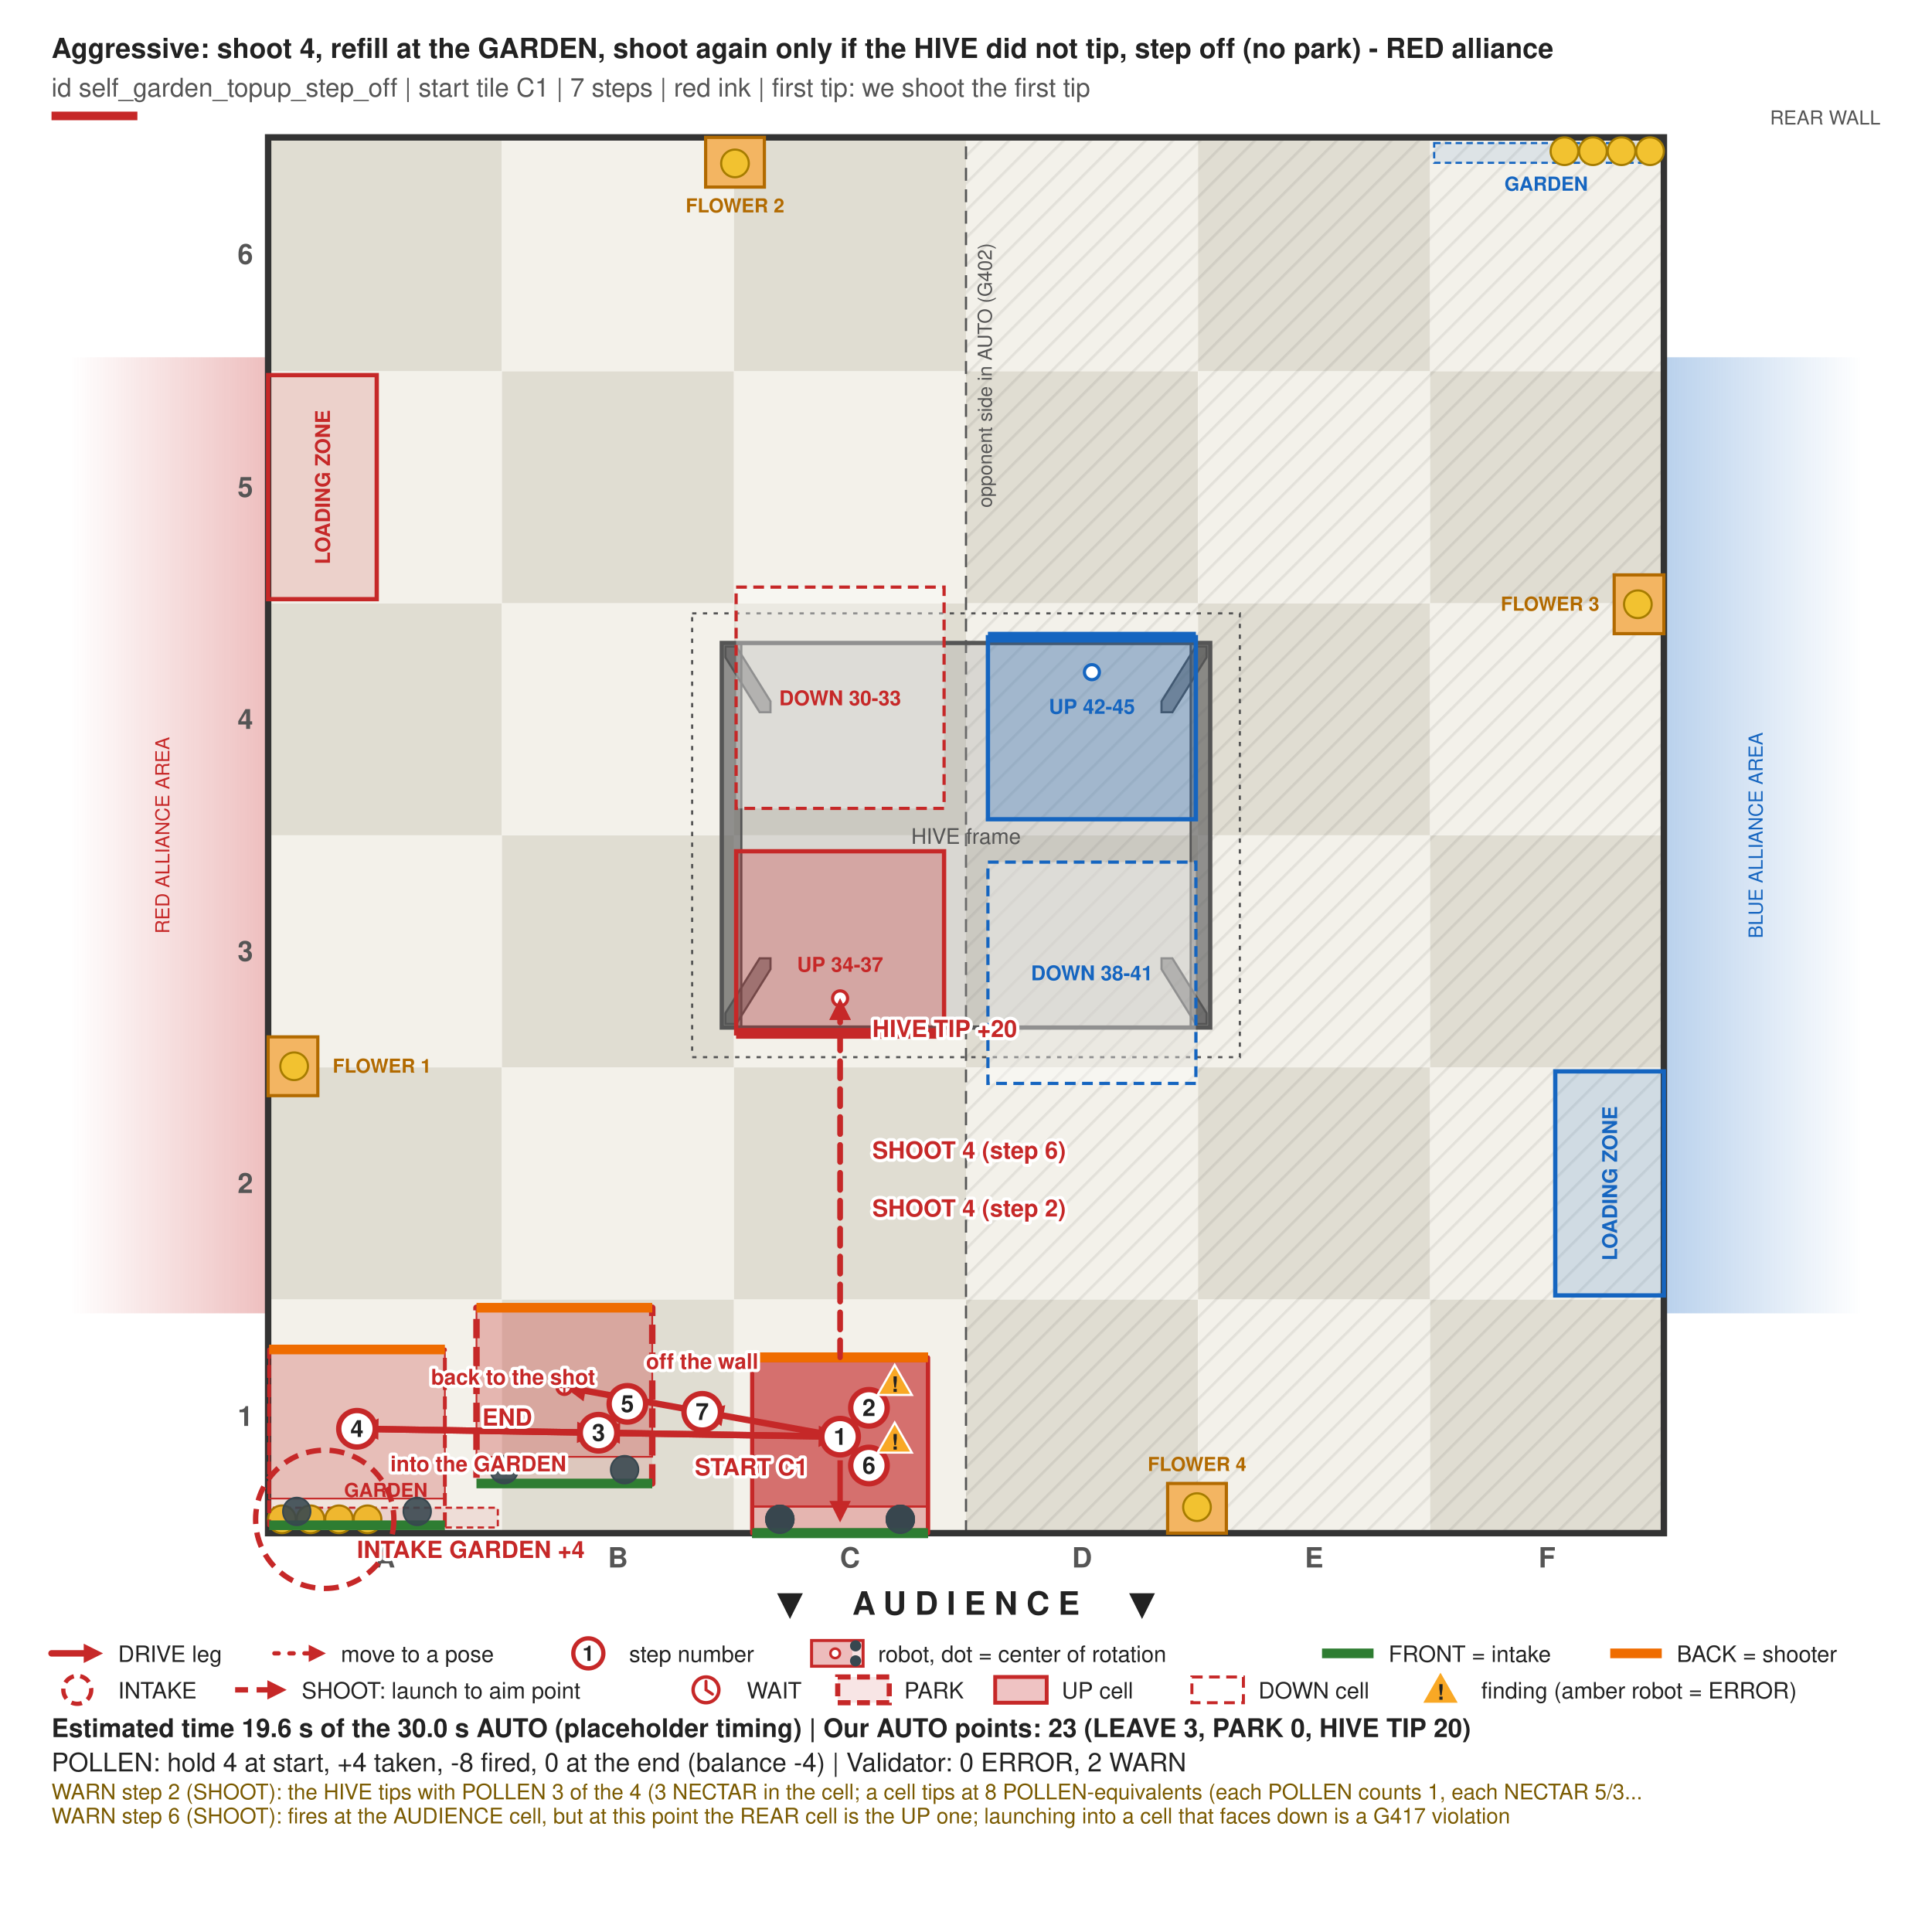
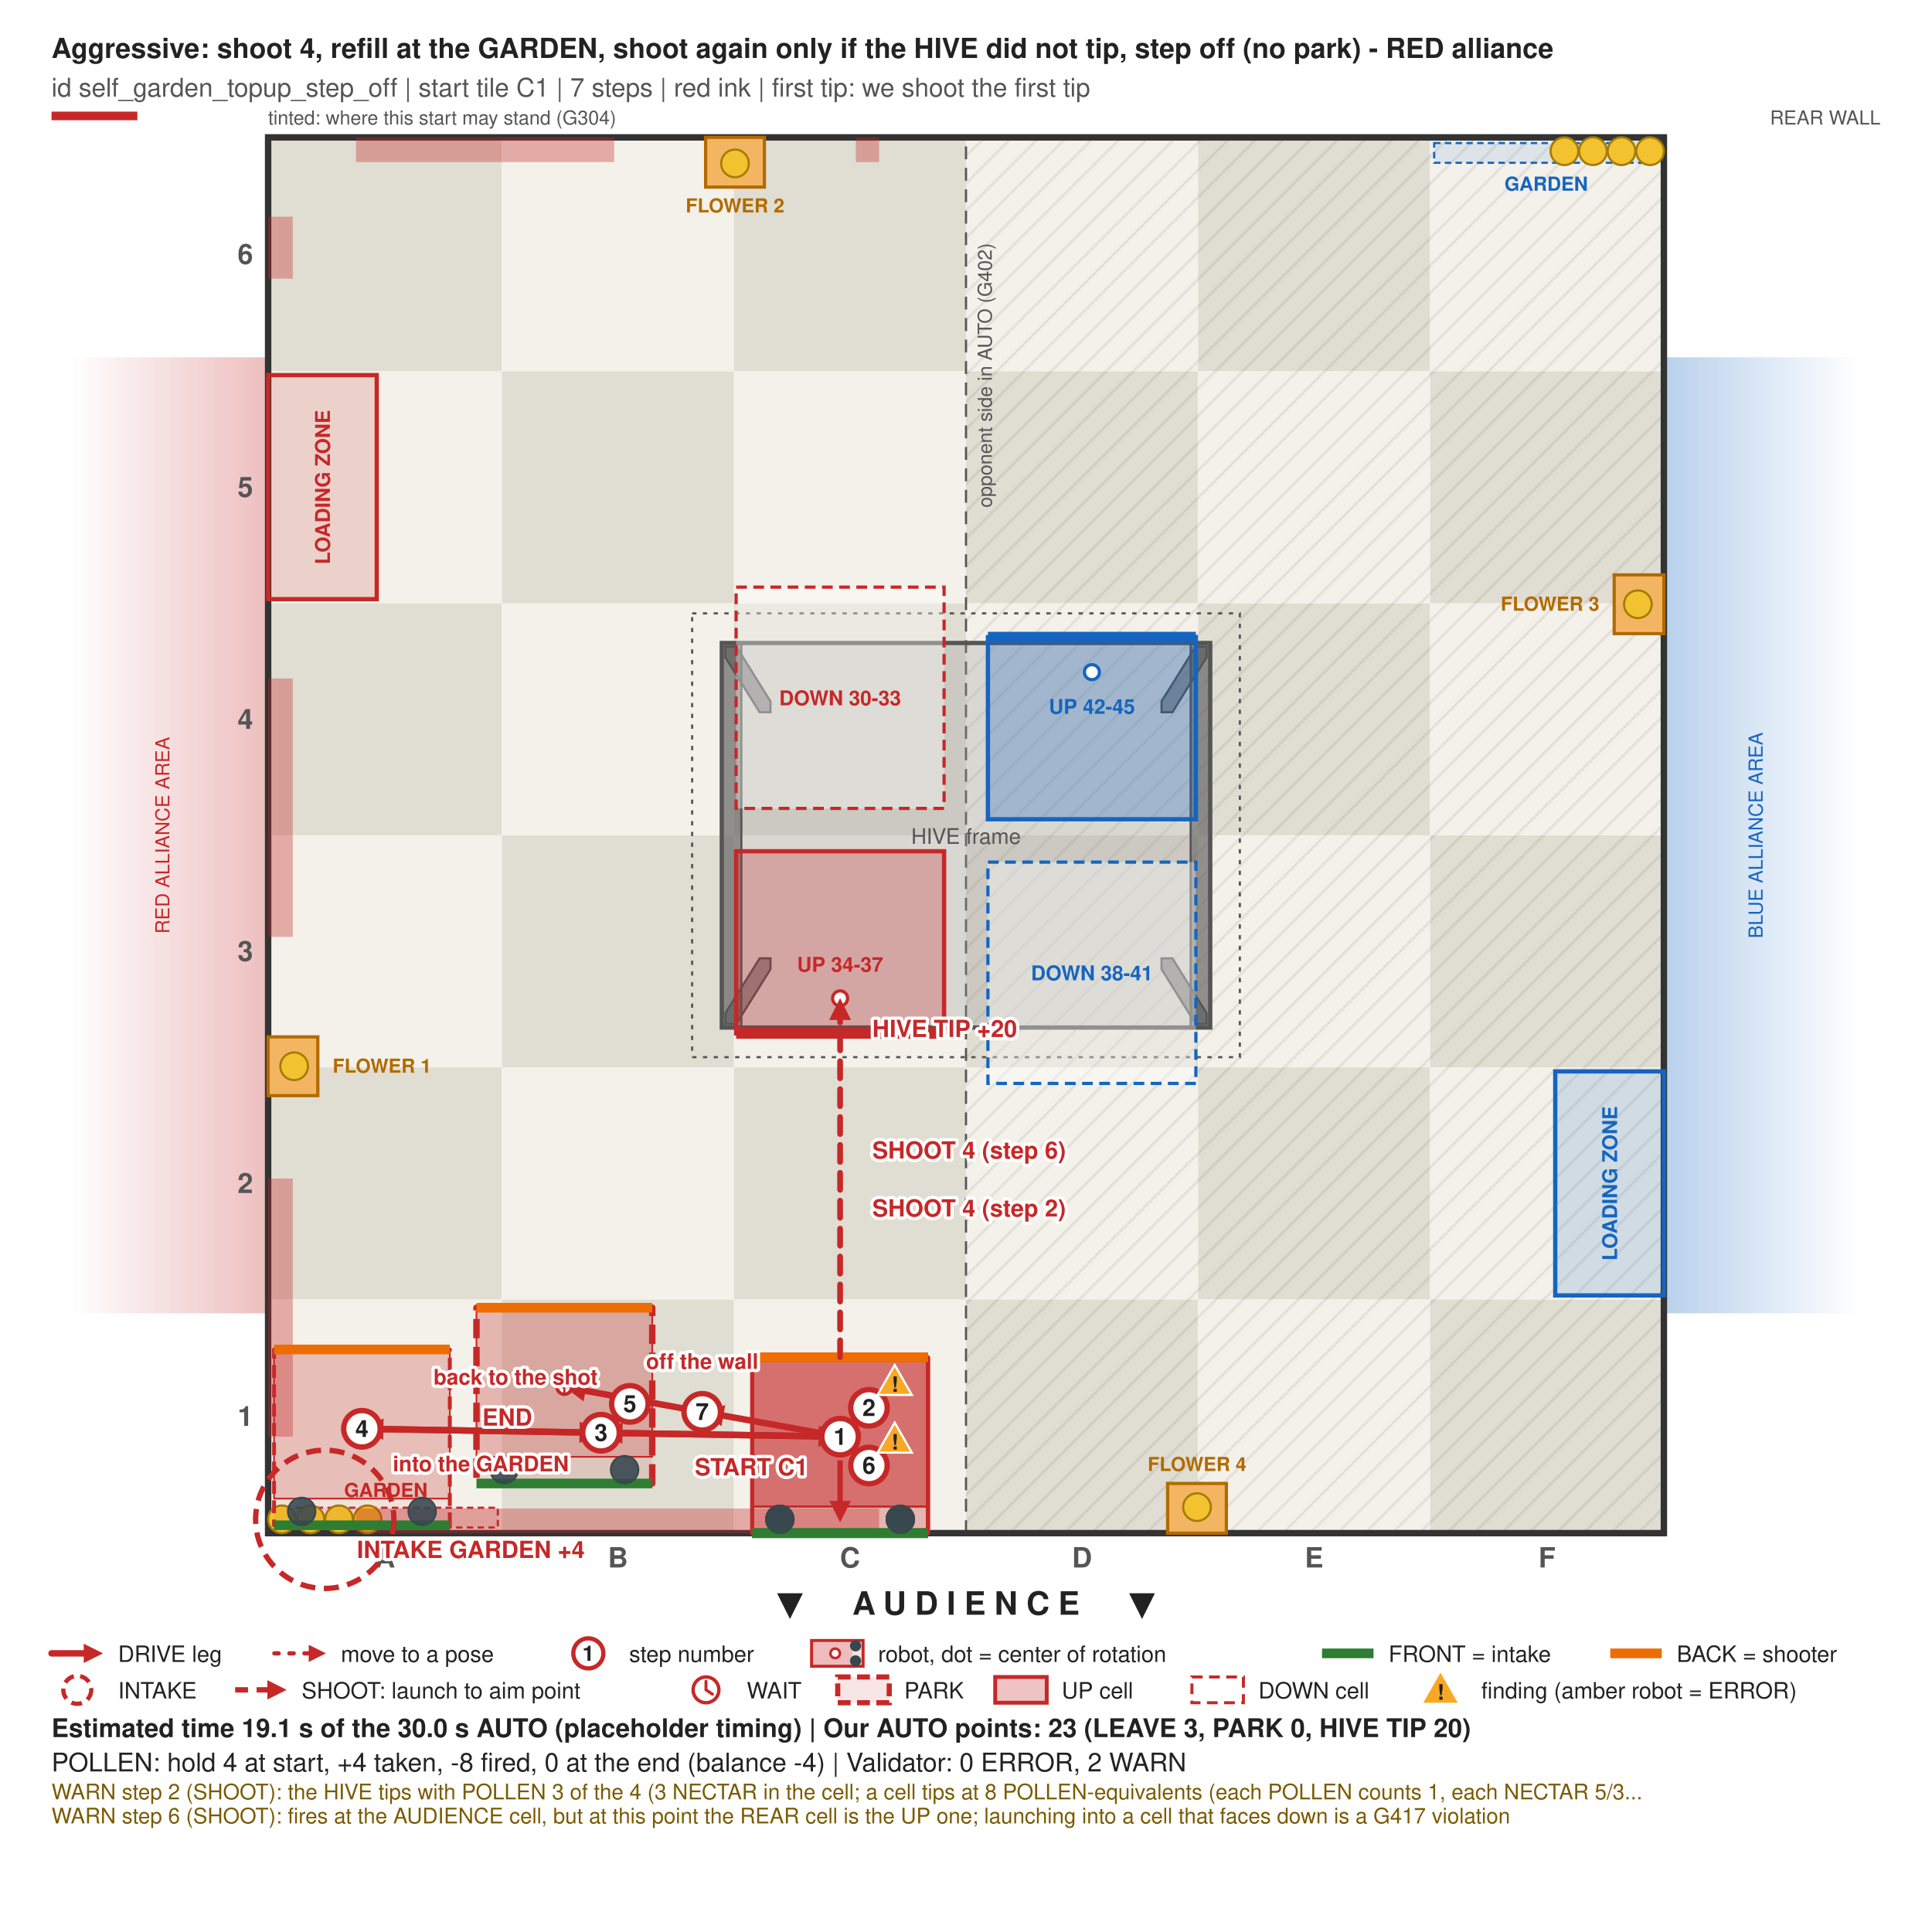
<svg xmlns="http://www.w3.org/2000/svg" viewBox="0 0 900 900" width="900" height="900" role="img" aria-labelledby="svg-title svg-desc" font-family="Helvetica, Arial, sans-serif">
  <defs>
    <linearGradient id="area-red" x1="1" y1="0" x2="0" y2="0">
      <stop offset="0" stop-color="#c62828" stop-opacity="0.30" />
      <stop offset="1" stop-color="#c62828" stop-opacity="0" />
    </linearGradient>
    <linearGradient id="area-blue" x1="0" y1="0" x2="1" y2="0">
      <stop offset="0" stop-color="#1565c0" stop-opacity="0.30" />
      <stop offset="1" stop-color="#1565c0" stop-opacity="0" />
    </linearGradient>
    <pattern id="opponent-hatch" width="9" height="9" patternUnits="userSpaceOnUse" patternTransform="rotate(45)">
      <line x1="0" y1="0" x2="0" y2="9" stroke="#000000" stroke-opacity="0.07" stroke-width="2.5" />
    </pattern>
  </defs>
  <rect id="background" x="0" y="0" width="900" height="900" fill="#ffffff" />
  <text id="title" x="24" y="27" font-size="12.89" font-weight="bold" fill="#222222">Aggressive: shoot 4, refill at the GARDEN, shoot again only if the HIVE did not tip, step off (no park) - RED alliance</text>
  <text id="subtitle" x="24" y="45" font-size="12" fill="#555555">id self_garden_topup_step_off  |  start tile C1  |  7 steps  |  red ink  |  first tip: we shoot the first tip</text>
  <rect x="24" y="52" width="40" height="4" fill="#c62828" />
  <g id="field">
    <rect class="alliance-area" data-alliance="RED" x="32.9" y="166.43" width="92" height="445.37" fill="url(#area-red)" />
    <rect class="alliance-area" data-alliance="BLUE" x="775.1" y="166.43" width="92" height="445.37" fill="url(#area-blue)" />
    <text x="78.9" y="389.12" font-size="9" fill="#c62828" text-anchor="middle" transform="rotate(-90 78.9 389.12)">RED ALLIANCE AREA</text>
    <text x="821.1" y="389.12" font-size="9" fill="#1565c0" text-anchor="middle" transform="rotate(-90 821.1 389.12)">BLUE ALLIANCE AREA</text>
    <rect class="tile" data-tile="A1" x="124.9" y="605.3" width="108.9" height="108.9" fill="#f3f1ea" />
    <rect class="tile" data-tile="A2" x="124.9" y="497.2" width="108.9" height="108.1" fill="#e0ddd2" />
    <rect class="tile" data-tile="A3" x="124.9" y="389.1" width="108.9" height="108.1" fill="#f3f1ea" />
    <rect class="tile" data-tile="A4" x="124.9" y="281" width="108.9" height="108.1" fill="#e0ddd2" />
    <rect class="tile" data-tile="A5" x="124.9" y="172.9" width="108.9" height="108.1" fill="#f3f1ea" />
    <rect class="tile" data-tile="A6" x="124.9" y="64" width="108.9" height="108.9" fill="#e0ddd2" />
    <rect class="tile" data-tile="B1" x="233.8" y="605.3" width="108.1" height="108.9" fill="#e0ddd2" />
    <rect class="tile" data-tile="B2" x="233.8" y="497.2" width="108.1" height="108.1" fill="#f3f1ea" />
    <rect class="tile" data-tile="B3" x="233.8" y="389.1" width="108.1" height="108.1" fill="#e0ddd2" />
    <rect class="tile" data-tile="B4" x="233.8" y="281" width="108.1" height="108.1" fill="#f3f1ea" />
    <rect class="tile" data-tile="B5" x="233.8" y="172.9" width="108.1" height="108.1" fill="#e0ddd2" />
    <rect class="tile" data-tile="B6" x="233.8" y="64" width="108.1" height="108.9" fill="#f3f1ea" />
    <rect class="tile" data-tile="C1" x="341.9" y="605.3" width="108.1" height="108.9" fill="#f3f1ea" />
    <rect class="tile" data-tile="C2" x="341.9" y="497.2" width="108.1" height="108.1" fill="#e0ddd2" />
    <rect class="tile" data-tile="C3" x="341.9" y="389.1" width="108.1" height="108.1" fill="#f3f1ea" />
    <rect class="tile" data-tile="C4" x="341.9" y="281" width="108.1" height="108.1" fill="#e0ddd2" />
    <rect class="tile" data-tile="C5" x="341.9" y="172.9" width="108.1" height="108.1" fill="#f3f1ea" />
    <rect class="tile" data-tile="C6" x="341.9" y="64" width="108.1" height="108.9" fill="#e0ddd2" />
    <rect class="tile" data-tile="D1" x="450" y="605.3" width="108.1" height="108.9" fill="#e0ddd2" />
    <rect class="tile" data-tile="D2" x="450" y="497.2" width="108.1" height="108.1" fill="#f3f1ea" />
    <rect class="tile" data-tile="D3" x="450" y="389.1" width="108.1" height="108.1" fill="#e0ddd2" />
    <rect class="tile" data-tile="D4" x="450" y="281" width="108.1" height="108.1" fill="#f3f1ea" />
    <rect class="tile" data-tile="D5" x="450" y="172.9" width="108.1" height="108.1" fill="#e0ddd2" />
    <rect class="tile" data-tile="D6" x="450" y="64" width="108.1" height="108.9" fill="#f3f1ea" />
    <rect class="tile" data-tile="E1" x="558.1" y="605.3" width="108.1" height="108.9" fill="#f3f1ea" />
    <rect class="tile" data-tile="E2" x="558.1" y="497.2" width="108.1" height="108.1" fill="#e0ddd2" />
    <rect class="tile" data-tile="E3" x="558.1" y="389.1" width="108.1" height="108.1" fill="#f3f1ea" />
    <rect class="tile" data-tile="E4" x="558.1" y="281" width="108.1" height="108.1" fill="#e0ddd2" />
    <rect class="tile" data-tile="E5" x="558.1" y="172.9" width="108.1" height="108.1" fill="#f3f1ea" />
    <rect class="tile" data-tile="E6" x="558.1" y="64" width="108.1" height="108.9" fill="#e0ddd2" />
    <rect class="tile" data-tile="F1" x="666.2" y="605.3" width="108.9" height="108.9" fill="#e0ddd2" />
    <rect class="tile" data-tile="F2" x="666.2" y="497.2" width="108.9" height="108.1" fill="#f3f1ea" />
    <rect class="tile" data-tile="F3" x="666.2" y="389.1" width="108.9" height="108.1" fill="#e0ddd2" />
    <rect class="tile" data-tile="F4" x="666.2" y="281" width="108.9" height="108.1" fill="#f3f1ea" />
    <rect class="tile" data-tile="F5" x="666.2" y="172.9" width="108.9" height="108.1" fill="#e0ddd2" />
    <rect class="tile" data-tile="F6" x="666.2" y="64" width="108.9" height="108.9" fill="#f3f1ea" />
    <rect id="opponent-side" x="450" y="64" width="325.1" height="650.2" fill="url(#opponent-hatch)" />
    <line id="side-line" x1="450" y1="714.2" x2="450" y2="64" stroke="#555555" stroke-width="1" stroke-dasharray="6 4" />
    <text id="opponent-label" x="462" y="174.86" font-size="9" fill="#555555" text-anchor="middle" transform="rotate(-90 462 174.86)">opponent side in AUTO (G402)</text>
    <text class="tile-label" x="179.35" y="730.2" font-size="13" font-weight="bold" text-anchor="middle" fill="#555555">A</text>
    <text class="tile-label" x="287.85" y="730.2" font-size="13" font-weight="bold" text-anchor="middle" fill="#555555">B</text>
    <text class="tile-label" x="395.95" y="730.2" font-size="13" font-weight="bold" text-anchor="middle" fill="#555555">C</text>
    <text class="tile-label" x="504.05" y="730.2" font-size="13" font-weight="bold" text-anchor="middle" fill="#555555">D</text>
    <text class="tile-label" x="612.15" y="730.2" font-size="13" font-weight="bold" text-anchor="middle" fill="#555555">E</text>
    <text class="tile-label" x="720.65" y="730.2" font-size="13" font-weight="bold" text-anchor="middle" fill="#555555">F</text>
    <text class="tile-label" x="117.9" y="664.25" font-size="13" font-weight="bold" text-anchor="end" fill="#555555">1</text>
    <text class="tile-label" x="117.9" y="555.75" font-size="13" font-weight="bold" text-anchor="end" fill="#555555">2</text>
    <text class="tile-label" x="117.9" y="447.65" font-size="13" font-weight="bold" text-anchor="end" fill="#555555">3</text>
    <text class="tile-label" x="117.9" y="339.55" font-size="13" font-weight="bold" text-anchor="end" fill="#555555">4</text>
    <text class="tile-label" x="117.9" y="231.45" font-size="13" font-weight="bold" text-anchor="end" fill="#555555">5</text>
    <text class="tile-label" x="117.9" y="122.95" font-size="13" font-weight="bold" text-anchor="end" fill="#555555">6</text>
    <rect id="field-border" x="124.9" y="64" width="650.2" height="650.2" fill="none" stroke="#333333" stroke-width="3" />
  </g>
  <g id="structures">
    <rect id="hive-frame" x="336.23" y="299.53" width="227.54" height="179.14" fill="#9a9a9a" fill-opacity="0.30" stroke="#555555" stroke-width="2" />
    <rect id="hive-keepout" x="322.43" y="285.73" width="255.14" height="206.74" fill="none" stroke="#555555" stroke-width="1" stroke-dasharray="2 3" />
    <g id="hive-solid">
      <polygon class="hive-foot" points="336.23,478.67 345.35,478.67 345.35,299.53 336.23,299.53" fill="#555555" fill-opacity="0.55" stroke="#555555" stroke-width="1" />
      <polygon class="hive-foot" points="554.65,478.67 563.77,478.67 563.77,299.53 554.65,299.53" fill="#555555" fill-opacity="0.55" stroke="#555555" stroke-width="1" />
      <polygon class="hive-foot" points="337.94,477.01 343,477.01 358.92,451.48 358.92,446.42 353.86,446.42 337.94,471.95" fill="#555555" fill-opacity="0.55" stroke="#555555" stroke-width="1" />
      <polygon class="hive-foot" points="337.94,306.25 353.86,331.78 358.92,331.78 358.92,326.72 343,301.19 337.94,301.19" fill="#555555" fill-opacity="0.55" stroke="#555555" stroke-width="1" />
      <polygon class="hive-foot" points="541.08,451.48 557,477.01 562.06,477.01 562.06,471.95 546.14,446.42 541.08,446.42" fill="#555555" fill-opacity="0.55" stroke="#555555" stroke-width="1" />
      <polygon class="hive-foot" points="541.08,331.78 546.14,331.78 562.06,306.25 562.06,301.19 557,301.19 541.08,326.72" fill="#555555" fill-opacity="0.55" stroke="#555555" stroke-width="1" />
    </g>
    <text x="450" y="393.1" font-size="10" fill="#555555" text-anchor="middle">HIVE frame</text>
    <g class="hive" data-alliance="RED">
      <g class="cell cell-down" data-alliance="RED" data-side="REAR">
        <rect x="342.91" y="273.5" width="96.88" height="103.09" fill="#ffffff" fill-opacity="0.35" stroke="#c62828" stroke-width="1.5" stroke-dasharray="5 3" />
        <text x="391.35" y="328.55" font-size="9.5" font-weight="bold" fill="#c62828" text-anchor="middle">DOWN 30-33</text>
      </g>
      <g class="cell cell-up" data-alliance="RED" data-side="AUDIENCE">
        <rect x="342.91" y="396.55" width="96.88" height="84.82" fill="#c62828" fill-opacity="0.28" stroke="#c62828" stroke-width="2" />
        <line class="cell-opening" x1="342.91" y1="481.38" x2="439.79" y2="481.38" stroke="#c62828" stroke-width="5" />
        <circle class="aim-point" cx="391.35" cy="465.08" r="3.5" fill="#ffffff" stroke="#c62828" stroke-width="1.5" />
        <text x="391.35" y="452.68" font-size="9.5" font-weight="bold" fill="#c62828" text-anchor="middle">UP 34-37</text>
      </g>
    </g>
    <g class="hive" data-alliance="BLUE">
      <g class="cell cell-down" data-alliance="BLUE" data-side="AUDIENCE">
        <rect x="460.21" y="401.61" width="96.88" height="103.09" fill="#ffffff" fill-opacity="0.35" stroke="#1565c0" stroke-width="1.5" stroke-dasharray="5 3" />
        <text x="508.65" y="456.66" font-size="9.5" font-weight="bold" fill="#1565c0" text-anchor="middle">DOWN 38-41</text>
      </g>
      <g class="cell cell-up" data-alliance="BLUE" data-side="REAR">
        <rect x="460.21" y="296.82" width="96.88" height="84.82" fill="#1565c0" fill-opacity="0.28" stroke="#1565c0" stroke-width="2" />
        <line class="cell-opening" x1="460.21" y1="296.82" x2="557.09" y2="296.82" stroke="#1565c0" stroke-width="5" />
        <circle class="aim-point" cx="508.65" cy="313.12" r="3.5" fill="#ffffff" stroke="#1565c0" stroke-width="1.5" />
        <text x="508.65" y="332.52" font-size="9.5" font-weight="bold" fill="#1565c0" text-anchor="middle">UP 42-45</text>
      </g>
    </g>
    <g class="flower" data-flower="1">
      <rect x="124.9" y="483.02" width="23.15" height="27.37" fill="#f3b562" stroke="#b26a00" stroke-width="1.5" />
      <circle cx="137.02" cy="496.71" r="6.44" fill="#f2c230" stroke="#a67c00" stroke-width="1" />
      <text x="154.95" y="499.71" font-size="9" fill="#b26a00" font-weight="bold" text-anchor="start">FLOWER 1</text>
    </g>
    <g class="flower" data-flower="2">
      <rect x="328.71" y="64" width="27.37" height="23.15" fill="#f3b562" stroke="#b26a00" stroke-width="1.5" />
      <circle cx="342.39" cy="76.12" r="6.44" fill="#f2c230" stroke="#a67c00" stroke-width="1" />
      <text x="342.39" y="98.95" font-size="9" fill="#b26a00" font-weight="bold" text-anchor="middle">FLOWER 2</text>
    </g>
    <g class="flower" data-flower="3">
      <rect x="751.95" y="267.81" width="23.15" height="27.37" fill="#f3b562" stroke="#b26a00" stroke-width="1.5" />
      <circle cx="762.98" cy="281.49" r="6.44" fill="#f2c230" stroke="#a67c00" stroke-width="1" />
      <text x="745.05" y="284.49" font-size="9" fill="#b26a00" font-weight="bold" text-anchor="end">FLOWER 3</text>
    </g>
    <g class="flower" data-flower="4">
      <rect x="543.92" y="691.05" width="27.37" height="23.15" fill="#f3b562" stroke="#b26a00" stroke-width="1.5" />
      <circle cx="557.61" cy="702.08" r="6.44" fill="#f2c230" stroke="#a67c00" stroke-width="1" />
      <text x="557.61" y="685.25" font-size="9" fill="#b26a00" font-weight="bold" text-anchor="middle">FLOWER 4</text>
    </g>
    <g class="garden" data-alliance="RED">
      <rect x="127.54" y="702.36" width="104.37" height="9.2" fill="#c62828" fill-opacity="0.10" stroke="#c62828" stroke-width="1" stroke-dasharray="3 2" />
      <circle class="pollen" cx="131.34" cy="707.76" r="6.44" fill="#f2c230" stroke="#a67c00" stroke-width="1" />
      <circle class="pollen" cx="144.63" cy="707.76" r="6.44" fill="#f2c230" stroke="#a67c00" stroke-width="1" />
      <circle class="pollen" cx="157.93" cy="707.76" r="6.44" fill="#f2c230" stroke="#a67c00" stroke-width="1" />
      <circle class="pollen" cx="171.22" cy="707.76" r="6.44" fill="#f2c230" stroke="#a67c00" stroke-width="1" />
      <text x="179.73" y="697.36" font-size="9" fill="#c62828" text-anchor="middle" font-weight="bold">GARDEN</text>
    </g>
    <g class="loading-zone" data-alliance="RED">
      <rect x="124.9" y="174.74" width="50.6" height="104.37" fill="#c62828" fill-opacity="0.16" stroke="#c62828" stroke-width="2" />
      <text x="150.2" y="230.43" font-size="9.5" font-weight="bold" fill="#c62828" text-anchor="middle" transform="rotate(-90 150.2 226.93)">LOADING ZONE</text>
    </g>
    <g class="garden" data-alliance="BLUE">
      <rect x="668.09" y="66.64" width="104.37" height="9.2" fill="#1565c0" fill-opacity="0.10" stroke="#1565c0" stroke-width="1" stroke-dasharray="3 2" />
      <circle class="pollen" cx="768.66" cy="70.44" r="6.44" fill="#f2c230" stroke="#a67c00" stroke-width="1" />
      <circle class="pollen" cx="755.37" cy="70.44" r="6.44" fill="#f2c230" stroke="#a67c00" stroke-width="1" />
      <circle class="pollen" cx="742.07" cy="70.44" r="6.44" fill="#f2c230" stroke="#a67c00" stroke-width="1" />
      <circle class="pollen" cx="728.78" cy="70.44" r="6.44" fill="#f2c230" stroke="#a67c00" stroke-width="1" />
      <text x="720.27" y="88.84" font-size="9" fill="#1565c0" text-anchor="middle" font-weight="bold">GARDEN</text>
    </g>
    <g class="loading-zone" data-alliance="BLUE">
      <rect x="724.5" y="499.09" width="50.6" height="104.37" fill="#1565c0" fill-opacity="0.16" stroke="#1565c0" stroke-width="2" />
      <text x="749.8" y="554.77" font-size="9.5" font-weight="bold" fill="#1565c0" text-anchor="middle" transform="rotate(-90 749.8 551.27)">LOADING ZONE</text>
    </g>
    <text id="audience-label" x="450" y="752.2" font-size="15" font-weight="bold" letter-spacing="4" text-anchor="middle" fill="#222222">AUDIENCE</text>
    <polygon class="compass-arrow" points="362,742.2 374,742.2 368,754.2" fill="#222222" />
    <polygon class="compass-arrow" points="526,742.2 538,742.2 532,754.2" fill="#222222" />
    <text x="876" y="58" font-size="9" fill="#555555" text-anchor="end">REAR WALL</text>
  </g>
+   <g id="start-bands" data-heading="-90">
+     <rect class="start-band" data-wall="RED" data-from="9.77" data-to="35.92" x="124.9" y="548.99" width="11.5" height="120.27" fill="#c62828" fill-opacity="0.35" />
+     <rect class="start-band" data-wall="RED" data-from="60.39" data-to="86.55" x="124.9" y="316.05" width="11.5" height="120.37" fill="#c62828" fill-opacity="0.35" />
+     <rect class="start-band" data-wall="RED" data-from="127.04" data-to="133.32" x="124.9" y="100.94" width="11.5" height="28.86" fill="#c62828" fill-opacity="0.35" />
+     <rect class="start-band" data-wall="AUDIENCE" data-from="8.9" data-to="61.87" x="165.84" y="702.7" width="243.68" height="11.5" fill="#c62828" fill-opacity="0.35" />
+     <rect class="start-band" data-wall="REAR" data-from="8.9" data-to="35.05" x="165.84" y="64" width="120.27" height="11.5" fill="#c62828" fill-opacity="0.35" />
+     <rect class="start-band" data-wall="REAR" data-from="59.52" data-to="61.87" x="398.67" y="64" width="10.85" height="11.5" fill="#c62828" fill-opacity="0.35" />
+     <text class="start-band-label" x="124.9" y="58" font-size="9" fill="#555555">tinted: where this start may stand (G304)</text>
+   </g>
  <g id="route" data-ink="#c62828" data-alliance="RED" data-route="self_garden_topup_step_off">
    <g class="drive-leg" data-step="3" data-mode="CONSTANT">
-       <path class="leg" d="M 391.35 669.26 L 166.3 665.58" fill="none" stroke="#c62828" stroke-width="3" stroke-linecap="round" stroke-linejoin="round" />
-       <polygon class="arrowhead" points="278.82,667.42 288.91,662.58 288.74,672.58" fill="#c62828" />
-       <polygon class="arrowhead" points="166.3,665.58 176.38,660.74 176.22,670.74" fill="#c62828" />
+       <path class="leg" d="M 391.35 669.26 L 168.6 665.58" fill="none" stroke="#c62828" stroke-width="3" stroke-linecap="round" stroke-linejoin="round" />
+       <polygon class="arrowhead" points="279.97,667.42 290.06,662.58 289.89,672.58" fill="#c62828" />
+       <polygon class="arrowhead" points="168.6,665.58 178.68,660.74 178.52,670.74" fill="#c62828" />
    </g>
    <g class="drive-leg" data-step="5" data-mode="LINEAR">
-       <path class="leg" d="M 166.3 665.58 L 391.35 669.26" fill="none" stroke="#c62828" stroke-width="3" stroke-linecap="round" stroke-linejoin="round" />
-       <polygon class="arrowhead" points="278.82,667.42 268.74,672.25 268.91,662.26" fill="#c62828" />
-       <polygon class="arrowhead" points="391.35,669.26 381.27,674.09 381.43,664.1" fill="#c62828" />
+       <path class="leg" d="M 168.6 665.58 L 391.35 669.26" fill="none" stroke="#c62828" stroke-width="3" stroke-linecap="round" stroke-linejoin="round" />
+       <polygon class="arrowhead" points="279.97,667.42 269.89,672.25 270.06,662.25" fill="#c62828" />
+       <polygon class="arrowhead" points="391.35,669.26 381.27,674.09 381.43,664.09" fill="#c62828" />
    </g>
    <g class="drive-leg" data-step="7" data-mode="CONSTANT">
      <path class="leg" d="M 391.35 669.26 L 262.9 646.12" fill="none" stroke="#c62828" stroke-width="3" stroke-linecap="round" stroke-linejoin="round" />
      <polygon class="arrowhead" points="327.12,657.69 337.85,654.54 336.08,664.38" fill="#c62828" />
      <polygon class="arrowhead" points="262.9,646.12 273.63,642.97 271.85,652.81" fill="#c62828" />
    </g>
    <g id="start-footprint" class="footprint start" data-step="1">
      <polygon class="outline" points="432.29,714.2 432.29,632.32 350.41,632.32 350.41,714.2" fill="#c62828" fill-opacity="0.14" stroke="#c62828" stroke-width="1.8" stroke-linejoin="round" />
      <polygon class="chassis" points="432.29,701.78 432.29,632.32 350.41,632.32 350.41,701.78" fill="#c62828" fill-opacity="0.2" stroke="#c62828" stroke-width="0.8" stroke-linejoin="round" />
      <line class="front-edge" x1="432.29" y1="714.2" x2="350.41" y2="714.2" stroke="#2e7d32" stroke-width="4.5" />
      <line class="back-edge" x1="432.29" y1="632.32" x2="350.41" y2="632.32" stroke="#ef6c00" stroke-width="4.5" />
      <circle class="wheel" data-wheel="LEFT" cx="419.41" cy="707.76" r="6.44" fill="#37474f" fill-opacity="0.88" stroke="#37474f" stroke-width="0.8" />
      <circle class="wheel" data-wheel="RIGHT" cx="363.29" cy="707.76" r="6.44" fill="#37474f" fill-opacity="0.88" stroke="#37474f" stroke-width="0.8" />
      <g class="pose-point" data-x="57.92" data-y="9.77">
        <circle cx="391.35" cy="669.26" r="3.4" fill="#ffffff" fill-opacity="0.92" stroke="#c62828" stroke-width="1.6" />
        <line x1="387.95" y1="669.26" x2="394.75" y2="669.26" stroke="#c62828" stroke-width="1" />
        <line x1="391.35" y1="665.86" x2="391.35" y2="672.66" stroke="#c62828" stroke-width="1" />
      </g>
      <line class="heading-arrow" x1="391.35" y1="680.26" x2="391.35" y2="701.2" stroke="#c62828" stroke-width="2.5" />
      <polygon class="arrowhead" points="391.35,709.2 386.35,699.2 396.35,699.2" fill="#c62828" />
    </g>
    <g class="shoot-pose" data-step="2" data-nominal="false">
      <polygon class="outline" points="432.29,714.2 432.29,632.32 350.41,632.32 350.41,714.2" fill="#c62828" fill-opacity="0.1" stroke="#c62828" stroke-width="1.8" stroke-linejoin="round" />
      <polygon class="chassis" points="432.29,701.78 432.29,632.32 350.41,632.32 350.41,701.78" fill="#c62828" fill-opacity="0.2" stroke="#c62828" stroke-width="0.8" stroke-linejoin="round" />
      <line class="front-edge" x1="432.29" y1="714.2" x2="350.41" y2="714.2" stroke="#2e7d32" stroke-width="4.5" />
      <line class="back-edge" x1="432.29" y1="632.32" x2="350.41" y2="632.32" stroke="#ef6c00" stroke-width="4.5" />
      <circle class="wheel" data-wheel="LEFT" cx="419.41" cy="707.76" r="6.44" fill="#37474f" fill-opacity="0.88" stroke="#37474f" stroke-width="0.8" />
      <circle class="wheel" data-wheel="RIGHT" cx="363.29" cy="707.76" r="6.44" fill="#37474f" fill-opacity="0.88" stroke="#37474f" stroke-width="0.8" />
      <g class="pose-point" data-x="57.92" data-y="9.77">
        <circle cx="391.35" cy="669.26" r="3.4" fill="#ffffff" fill-opacity="0.92" stroke="#c62828" stroke-width="1.6" />
        <line x1="387.95" y1="669.26" x2="394.75" y2="669.26" stroke="#c62828" stroke-width="1" />
        <line x1="391.35" y1="665.86" x2="391.35" y2="672.66" stroke="#c62828" stroke-width="1" />
      </g>
      <line class="shot" x1="391.35" y1="632.32" x2="391.35" y2="474.08" stroke="#c62828" stroke-width="2.5" stroke-dasharray="8 5" stroke-linecap="round" />
      <polygon class="arrowhead" points="391.35,465.08 396.35,475.08 386.35,475.08" fill="#c62828" />
    </g>
    <g class="intake" data-step="4" data-source="GARDEN">
-       <polygon class="outline" points="207.24,710.52 207.24,628.64 125.36,628.64 125.36,710.52" fill="#c62828" fill-opacity="0.07" stroke="#c62828" stroke-width="1.8" stroke-dasharray="6 3" stroke-linejoin="round" />
-       <polygon class="chassis" points="207.24,698.1 207.24,628.64 125.36,628.64 125.36,698.1" fill="#c62828" fill-opacity="0.2" stroke="#c62828" stroke-width="0.8" stroke-linejoin="round" />
-       <line class="front-edge" x1="207.24" y1="710.52" x2="125.36" y2="710.52" stroke="#2e7d32" stroke-width="4.5" />
-       <line class="back-edge" x1="207.24" y1="628.64" x2="125.36" y2="628.64" stroke="#ef6c00" stroke-width="4.5" />
-       <circle class="wheel" data-wheel="LEFT" cx="194.36" cy="704.08" r="6.44" fill="#37474f" fill-opacity="0.88" stroke="#37474f" stroke-width="0.8" />
-       <circle class="wheel" data-wheel="RIGHT" cx="138.24" cy="704.08" r="6.44" fill="#37474f" fill-opacity="0.88" stroke="#37474f" stroke-width="0.8" />
-       <g class="pose-point" data-x="9" data-y="10.57">
-         <circle cx="166.3" cy="665.58" r="3.4" fill="#ffffff" fill-opacity="0.92" stroke="#c62828" stroke-width="1.6" />
-         <line x1="162.9" y1="665.58" x2="169.7" y2="665.58" stroke="#c62828" stroke-width="1" />
-         <line x1="166.3" y1="662.18" x2="166.3" y2="668.98" stroke="#c62828" stroke-width="1" />
+       <polygon class="outline" points="209.54,710.52 209.54,628.64 127.66,628.64 127.66,710.52" fill="#c62828" fill-opacity="0.07" stroke="#c62828" stroke-width="1.8" stroke-dasharray="6 3" stroke-linejoin="round" />
+       <polygon class="chassis" points="209.54,698.1 209.54,628.64 127.66,628.64 127.66,698.1" fill="#c62828" fill-opacity="0.2" stroke="#c62828" stroke-width="0.8" stroke-linejoin="round" />
+       <line class="front-edge" x1="209.54" y1="710.52" x2="127.66" y2="710.52" stroke="#2e7d32" stroke-width="4.5" />
+       <line class="back-edge" x1="209.54" y1="628.64" x2="127.66" y2="628.64" stroke="#ef6c00" stroke-width="4.5" />
+       <circle class="wheel" data-wheel="LEFT" cx="196.66" cy="704.08" r="6.44" fill="#37474f" fill-opacity="0.88" stroke="#37474f" stroke-width="0.8" />
+       <circle class="wheel" data-wheel="RIGHT" cx="140.54" cy="704.08" r="6.44" fill="#37474f" fill-opacity="0.88" stroke="#37474f" stroke-width="0.8" />
+       <g class="pose-point" data-x="9.5" data-y="10.57">
+         <circle cx="168.6" cy="665.58" r="3.4" fill="#ffffff" fill-opacity="0.92" stroke="#c62828" stroke-width="1.6" />
+         <line x1="165.2" y1="665.58" x2="172" y2="665.58" stroke="#c62828" stroke-width="1" />
+         <line x1="168.6" y1="662.18" x2="168.6" y2="668.98" stroke="#c62828" stroke-width="1" />
      </g>
      <circle class="intake-ring" cx="151.28" cy="707.76" r="32.2" fill="none" stroke="#c62828" stroke-width="2.5" stroke-dasharray="7 4" />
    </g>
    <g class="shoot-pose" data-step="6" data-nominal="false">
      <polygon class="outline" points="432.29,714.2 432.29,632.32 350.41,632.32 350.41,714.2" fill="#c62828" fill-opacity="0.1" stroke="#c62828" stroke-width="1.8" stroke-linejoin="round" />
      <polygon class="chassis" points="432.29,701.78 432.29,632.32 350.41,632.32 350.41,701.78" fill="#c62828" fill-opacity="0.2" stroke="#c62828" stroke-width="0.8" stroke-linejoin="round" />
      <line class="front-edge" x1="432.29" y1="714.2" x2="350.41" y2="714.2" stroke="#2e7d32" stroke-width="4.5" />
      <line class="back-edge" x1="432.29" y1="632.32" x2="350.41" y2="632.32" stroke="#ef6c00" stroke-width="4.5" />
      <circle class="wheel" data-wheel="LEFT" cx="419.41" cy="707.76" r="6.44" fill="#37474f" fill-opacity="0.88" stroke="#37474f" stroke-width="0.8" />
      <circle class="wheel" data-wheel="RIGHT" cx="363.29" cy="707.76" r="6.44" fill="#37474f" fill-opacity="0.88" stroke="#37474f" stroke-width="0.8" />
      <g class="pose-point" data-x="57.92" data-y="9.77">
        <circle cx="391.35" cy="669.26" r="3.4" fill="#ffffff" fill-opacity="0.92" stroke="#c62828" stroke-width="1.6" />
        <line x1="387.95" y1="669.26" x2="394.75" y2="669.26" stroke="#c62828" stroke-width="1" />
        <line x1="391.35" y1="665.86" x2="391.35" y2="672.66" stroke="#c62828" stroke-width="1" />
      </g>
      <line class="shot" x1="391.35" y1="632.32" x2="391.35" y2="474.08" stroke="#c62828" stroke-width="2.5" stroke-dasharray="8 5" stroke-linecap="round" />
      <polygon class="arrowhead" points="391.35,465.08 396.35,475.08 386.35,475.08" fill="#c62828" />
    </g>
    <g class="end-outline" data-step="7">
      <polygon class="outline" points="303.84,691.06 303.84,609.18 221.96,609.18 221.96,691.06" fill="#c62828" fill-opacity="0.12" stroke="#c62828" stroke-width="3" stroke-dasharray="9 4" stroke-linejoin="round" />
      <polygon class="chassis" points="303.84,678.64 303.84,609.18 221.96,609.18 221.96,678.64" fill="#c62828" fill-opacity="0.2" stroke="#c62828" stroke-width="0.8" stroke-linejoin="round" />
      <line class="front-edge" x1="303.84" y1="691.06" x2="221.96" y2="691.06" stroke="#2e7d32" stroke-width="4.5" />
      <line class="back-edge" x1="303.84" y1="609.18" x2="221.96" y2="609.18" stroke="#ef6c00" stroke-width="4.5" />
      <circle class="wheel" data-wheel="LEFT" cx="290.96" cy="684.62" r="6.44" fill="#37474f" fill-opacity="0.88" stroke="#37474f" stroke-width="0.8" />
      <circle class="wheel" data-wheel="RIGHT" cx="234.84" cy="684.62" r="6.44" fill="#37474f" fill-opacity="0.88" stroke="#37474f" stroke-width="0.8" />
      <g class="pose-point" data-x="30" data-y="14.8">
        <circle cx="262.9" cy="646.12" r="3.4" fill="#ffffff" fill-opacity="0.92" stroke="#c62828" stroke-width="1.6" />
        <line x1="259.5" y1="646.12" x2="266.3" y2="646.12" stroke="#c62828" stroke-width="1" />
        <line x1="262.9" y1="642.72" x2="262.9" y2="649.52" stroke="#c62828" stroke-width="1" />
      </g>
    </g>
    <g id="badges">
      <g class="badge" data-step="1" data-kind="START">
        <circle cx="391.35" cy="669.26" r="8.5" fill="#ffffff" stroke="#c62828" stroke-width="2.5" />
        <text x="391.35" y="673.06" font-size="11" font-weight="bold" text-anchor="middle" fill="#222222">1</text>
      </g>
      <g class="badge" data-step="2" data-kind="SHOOT">
        <circle cx="404.79" cy="655.82" r="8.5" fill="#ffffff" stroke="#c62828" stroke-width="2.5" />
        <text x="404.79" y="659.62" font-size="11" font-weight="bold" text-anchor="middle" fill="#222222">2</text>
      </g>
      <g class="badge" data-step="3" data-kind="DRIVE">
-         <circle cx="278.82" cy="667.42" r="8.5" fill="#ffffff" stroke="#c62828" stroke-width="2.5" />
-         <text x="278.82" y="671.22" font-size="11" font-weight="bold" text-anchor="middle" fill="#222222">3</text>
+         <circle cx="279.97" cy="667.42" r="8.5" fill="#ffffff" stroke="#c62828" stroke-width="2.5" />
+         <text x="279.97" y="671.22" font-size="11" font-weight="bold" text-anchor="middle" fill="#222222">3</text>
      </g>
      <g class="badge" data-step="4" data-kind="INTAKE">
-         <circle cx="166.3" cy="665.58" r="8.5" fill="#ffffff" stroke="#c62828" stroke-width="2.5" />
-         <text x="166.3" y="669.38" font-size="11" font-weight="bold" text-anchor="middle" fill="#222222">4</text>
+         <circle cx="168.6" cy="665.58" r="8.5" fill="#ffffff" stroke="#c62828" stroke-width="2.5" />
+         <text x="168.6" y="669.38" font-size="11" font-weight="bold" text-anchor="middle" fill="#222222">4</text>
      </g>
      <g class="badge" data-step="5" data-kind="DRIVE">
-         <circle cx="292.26" cy="653.98" r="8.5" fill="#ffffff" stroke="#c62828" stroke-width="2.5" />
-         <text x="292.26" y="657.78" font-size="11" font-weight="bold" text-anchor="middle" fill="#222222">5</text>
+         <circle cx="293.41" cy="653.98" r="8.5" fill="#ffffff" stroke="#c62828" stroke-width="2.5" />
+         <text x="293.41" y="657.78" font-size="11" font-weight="bold" text-anchor="middle" fill="#222222">5</text>
      </g>
      <g class="badge" data-step="6" data-kind="SHOOT">
        <circle cx="404.79" cy="682.69" r="8.5" fill="#ffffff" stroke="#c62828" stroke-width="2.5" />
        <text x="404.79" y="686.49" font-size="11" font-weight="bold" text-anchor="middle" fill="#222222">6</text>
      </g>
      <g class="badge" data-step="7" data-kind="DRIVE">
        <circle cx="327.12" cy="657.69" r="8.5" fill="#ffffff" stroke="#c62828" stroke-width="2.5" />
        <text x="327.12" y="661.49" font-size="11" font-weight="bold" text-anchor="middle" fill="#222222">7</text>
      </g>
    </g>
    <g id="step-labels">
      <text class="step-label" x="376.35" y="687.26" font-size="11" font-weight="bold" fill="#c62828" text-anchor="end" stroke="#ffffff" stroke-width="3" stroke-linejoin="round" paint-order="stroke">START C1</text>
      <text class="step-label" x="406.35" y="566.7" font-size="11" font-weight="bold" fill="#c62828" text-anchor="start" stroke="#ffffff" stroke-width="3" stroke-linejoin="round" paint-order="stroke">SHOOT 4 (step 2)</text>
      <text class="step-label" x="406.35" y="483.08" font-size="11" font-weight="bold" fill="#c62828" text-anchor="start" stroke="#ffffff" stroke-width="3" stroke-linejoin="round" paint-order="stroke">HIVE TIP +20</text>
-       <text class="step-label" x="263.82" y="685.42" font-size="10" font-weight="bold" fill="#c62828" text-anchor="end" stroke="#ffffff" stroke-width="3" stroke-linejoin="round" paint-order="stroke">into the GARDEN</text>
+       <text class="step-label" x="264.97" y="685.42" font-size="10" font-weight="bold" fill="#c62828" text-anchor="end" stroke="#ffffff" stroke-width="3" stroke-linejoin="round" paint-order="stroke">into the GARDEN</text>
      <text class="step-label" x="166.28" y="725.76" font-size="11" font-weight="bold" fill="#c62828" text-anchor="start" stroke="#ffffff" stroke-width="3" stroke-linejoin="round" paint-order="stroke">INTAKE GARDEN +4</text>
-       <text class="step-label" x="277.26" y="644.98" font-size="10" font-weight="bold" fill="#c62828" text-anchor="end" stroke="#ffffff" stroke-width="3" stroke-linejoin="round" paint-order="stroke">back to the shot</text>
+       <text class="step-label" x="278.41" y="644.98" font-size="10" font-weight="bold" fill="#c62828" text-anchor="end" stroke="#ffffff" stroke-width="3" stroke-linejoin="round" paint-order="stroke">back to the shot</text>
      <text class="step-label" x="406.35" y="539.7" font-size="11" font-weight="bold" fill="#c62828" text-anchor="start" stroke="#ffffff" stroke-width="3" stroke-linejoin="round" paint-order="stroke">SHOOT 4 (step 6)</text>
      <text class="step-label" x="327.12" y="637.69" font-size="10" font-weight="bold" fill="#c62828" text-anchor="middle" stroke="#ffffff" stroke-width="3" stroke-linejoin="round" paint-order="stroke">off the wall</text>
      <text class="step-label" x="247.9" y="664.12" font-size="11" font-weight="bold" fill="#c62828" text-anchor="end" stroke="#ffffff" stroke-width="3" stroke-linejoin="round" paint-order="stroke">END</text>
    </g>
    <g id="issue-marks">
      <g class="issue-mark" data-step="2" data-severity="WARN">
        <polygon points="416.79,635.82 424.79,649.82 408.79,649.82" fill="#f9a825" stroke="#ffffff" stroke-width="1" />
        <text x="416.79" y="648.42" font-size="10" font-weight="bold" text-anchor="middle" fill="#222222">!</text>
      </g>
      <g class="issue-mark" data-step="6" data-severity="WARN">
        <polygon points="416.79,662.69 424.79,676.69 408.79,676.69" fill="#f9a825" stroke="#ffffff" stroke-width="1" />
        <text x="416.79" y="675.29" font-size="10" font-weight="bold" text-anchor="middle" fill="#222222">!</text>
      </g>
    </g>
  </g>
  <g id="legend">
    <g class="legend-item" data-icon="drive">
      <line x1="24" y1="770.2" x2="40" y2="770.2" stroke="#c62828" stroke-width="3" stroke-linecap="round" />
      <polygon class="arrowhead" points="48,770.2 39,774.7 39,765.7" fill="#c62828" />
      <text x="55" y="774.2" font-size="10.5" fill="#222222">DRIVE leg</text>
    </g>
    <g class="legend-item" data-icon="approach">
      <line x1="127.81" y1="770.2" x2="143.81" y2="770.2" stroke="#c62828" stroke-width="2" stroke-dasharray="2 5" stroke-linecap="round" />
      <polygon class="arrowhead" points="151.81,770.2 143.81,774.2 143.81,766.2" fill="#c62828" />
      <text x="158.81" y="774.2" font-size="10.5" fill="#222222">move to a pose</text>
    </g>
    <g class="legend-item" data-icon="badge">
      <circle cx="274.07" cy="770.2" r="7" fill="#ffffff" stroke="#c62828" stroke-width="2" />
      <text x="274.07" y="773.7" font-size="10" font-weight="bold" text-anchor="middle" fill="#222222">1</text>
      <text x="293.07" y="774.2" font-size="10.5" fill="#222222">step number</text>
    </g>
    <g class="legend-item" data-icon="robot">
      <rect x="378.06" y="764.2" width="24" height="12" fill="#c62828" fill-opacity="0.14" stroke="#c62828" stroke-width="1.4" />
      <rect x="378.06" y="764.2" width="19" height="12" fill="#c62828" fill-opacity="0.2" />
      <circle cx="398.56" cy="766.7" r="2.6" fill="#37474f" />
      <circle cx="398.56" cy="773.7" r="2.6" fill="#37474f" />
      <circle cx="389.06" cy="770.2" r="2.2" fill="#ffffff" stroke="#c62828" stroke-width="1.2" />
      <text x="409.06" y="774.2" font-size="10.5" fill="#222222">robot, dot = center of rotation</text>
    </g>
    <g class="legend-item" data-icon="front">
      <line x1="615.85" y1="770.2" x2="639.85" y2="770.2" stroke="#2e7d32" stroke-width="4.5" />
      <text x="646.85" y="774.2" font-size="10.5" fill="#222222">FRONT = intake</text>
    </g>
    <g class="legend-item" data-icon="back">
      <line x1="750.11" y1="770.2" x2="774.11" y2="770.2" stroke="#ef6c00" stroke-width="4.5" />
      <text x="781.11" y="774.2" font-size="10.5" fill="#222222">BACK = shooter</text>
    </g>
    <g class="legend-item" data-icon="intake">
      <circle cx="36" cy="787.2" r="6.5" fill="none" stroke="#c62828" stroke-width="2" stroke-dasharray="5 3" />
      <text x="55" y="791.2" font-size="10.5" fill="#222222">INTAKE</text>
    </g>
    <g class="legend-item" data-icon="shoot">
      <line x1="109.54" y1="787.2" x2="125.54" y2="787.2" stroke="#c62828" stroke-width="2.5" stroke-dasharray="6 4" />
      <polygon class="arrowhead" points="133.54,787.2 124.54,791.7 124.54,782.7" fill="#c62828" />
      <text x="140.54" y="791.2" font-size="10.5" fill="#222222">SHOOT: launch to aim point</text>
    </g>
    <g class="legend-item" data-icon="wait">
      <circle cx="328.88" cy="787.2" r="6" fill="#ffffff" stroke="#c62828" stroke-width="1.6" />
      <polyline points="328.88,783.2 328.88,787.2 331.88,789.2" fill="none" stroke="#c62828" stroke-width="1.4" stroke-linecap="round" />
      <text x="347.88" y="791.2" font-size="10.5" fill="#222222">WAIT</text>
    </g>
    <g class="legend-item" data-icon="park">
      <rect x="390.24" y="781.2" width="24" height="12" fill="#c62828" fill-opacity="0.12" stroke="#c62828" stroke-width="2.4" stroke-dasharray="6 3" />
      <text x="421.24" y="791.2" font-size="10.5" fill="#222222">PARK</text>
    </g>
    <g class="legend-item" data-icon="up">
      <rect x="463.6" y="781.2" width="24" height="12" fill="#c62828" fill-opacity="0.28" stroke="#c62828" stroke-width="1.8" />
      <text x="494.6" y="791.2" font-size="10.5" fill="#222222">UP cell</text>
    </g>
    <g class="legend-item" data-icon="down">
      <rect x="555.23" y="781.2" width="24" height="12" fill="#ffffff" fill-opacity="0.35" stroke="#c62828" stroke-width="1.4" stroke-dasharray="5 3" />
      <text x="586.23" y="791.2" font-size="10.5" fill="#222222">DOWN cell</text>
    </g>
    <g class="legend-item" data-icon="issue">
      <polygon points="671.04,779.2 679.04,793.2 663.04,793.2" fill="#f9a825" />
      <text x="671.04" y="791.8" font-size="10" font-weight="bold" text-anchor="middle" fill="#222222">!</text>
      <text x="690.04" y="791.2" font-size="10.5" fill="#222222">finding (amber robot = ERROR)</text>
    </g>
  </g>
  <g id="footer">
-     <text id="footer-metrics" x="24" y="809.2" font-size="12" font-weight="bold" fill="#222222">Estimated time 19.6 s of the 30.0 s AUTO (placeholder timing)   |   Our AUTO points: 23  (LEAVE 3, PARK 0, HIVE TIP 20)</text>
+     <text id="footer-metrics" x="24" y="809.2" font-size="12" font-weight="bold" fill="#222222">Estimated time 19.1 s of the 30.0 s AUTO (placeholder timing)   |   Our AUTO points: 23  (LEAVE 3, PARK 0, HIVE TIP 20)</text>
    <text id="footer-pollen" x="24" y="825.2" font-size="12" fill="#222222">POLLEN: hold 4 at start, +4 taken, -8 fired, 0 at the end (balance -4)   |   Validator: 0 ERROR, 2 WARN</text>
    <g class="issue-line" data-severity="WARN">
      <text x="24" y="838.2" font-size="10" fill="#7a5a00">WARN step 2 (SHOOT): the HIVE tips with POLLEN 3 of the 4 (3 NECTAR in the cell; a cell tips at 8 POLLEN-equivalents (each POLLEN counts 1, each NECTAR 5/3...</text>
    </g>
    <g class="issue-line" data-severity="WARN">
      <text x="24" y="849.4" font-size="10" fill="#7a5a00">WARN step 6 (SHOOT): fires at the AUDIENCE cell, but at this point the REAR cell is the UP one; launching into a cell that faces down is a G417 violation</text>
    </g>
  </g>
</svg>
